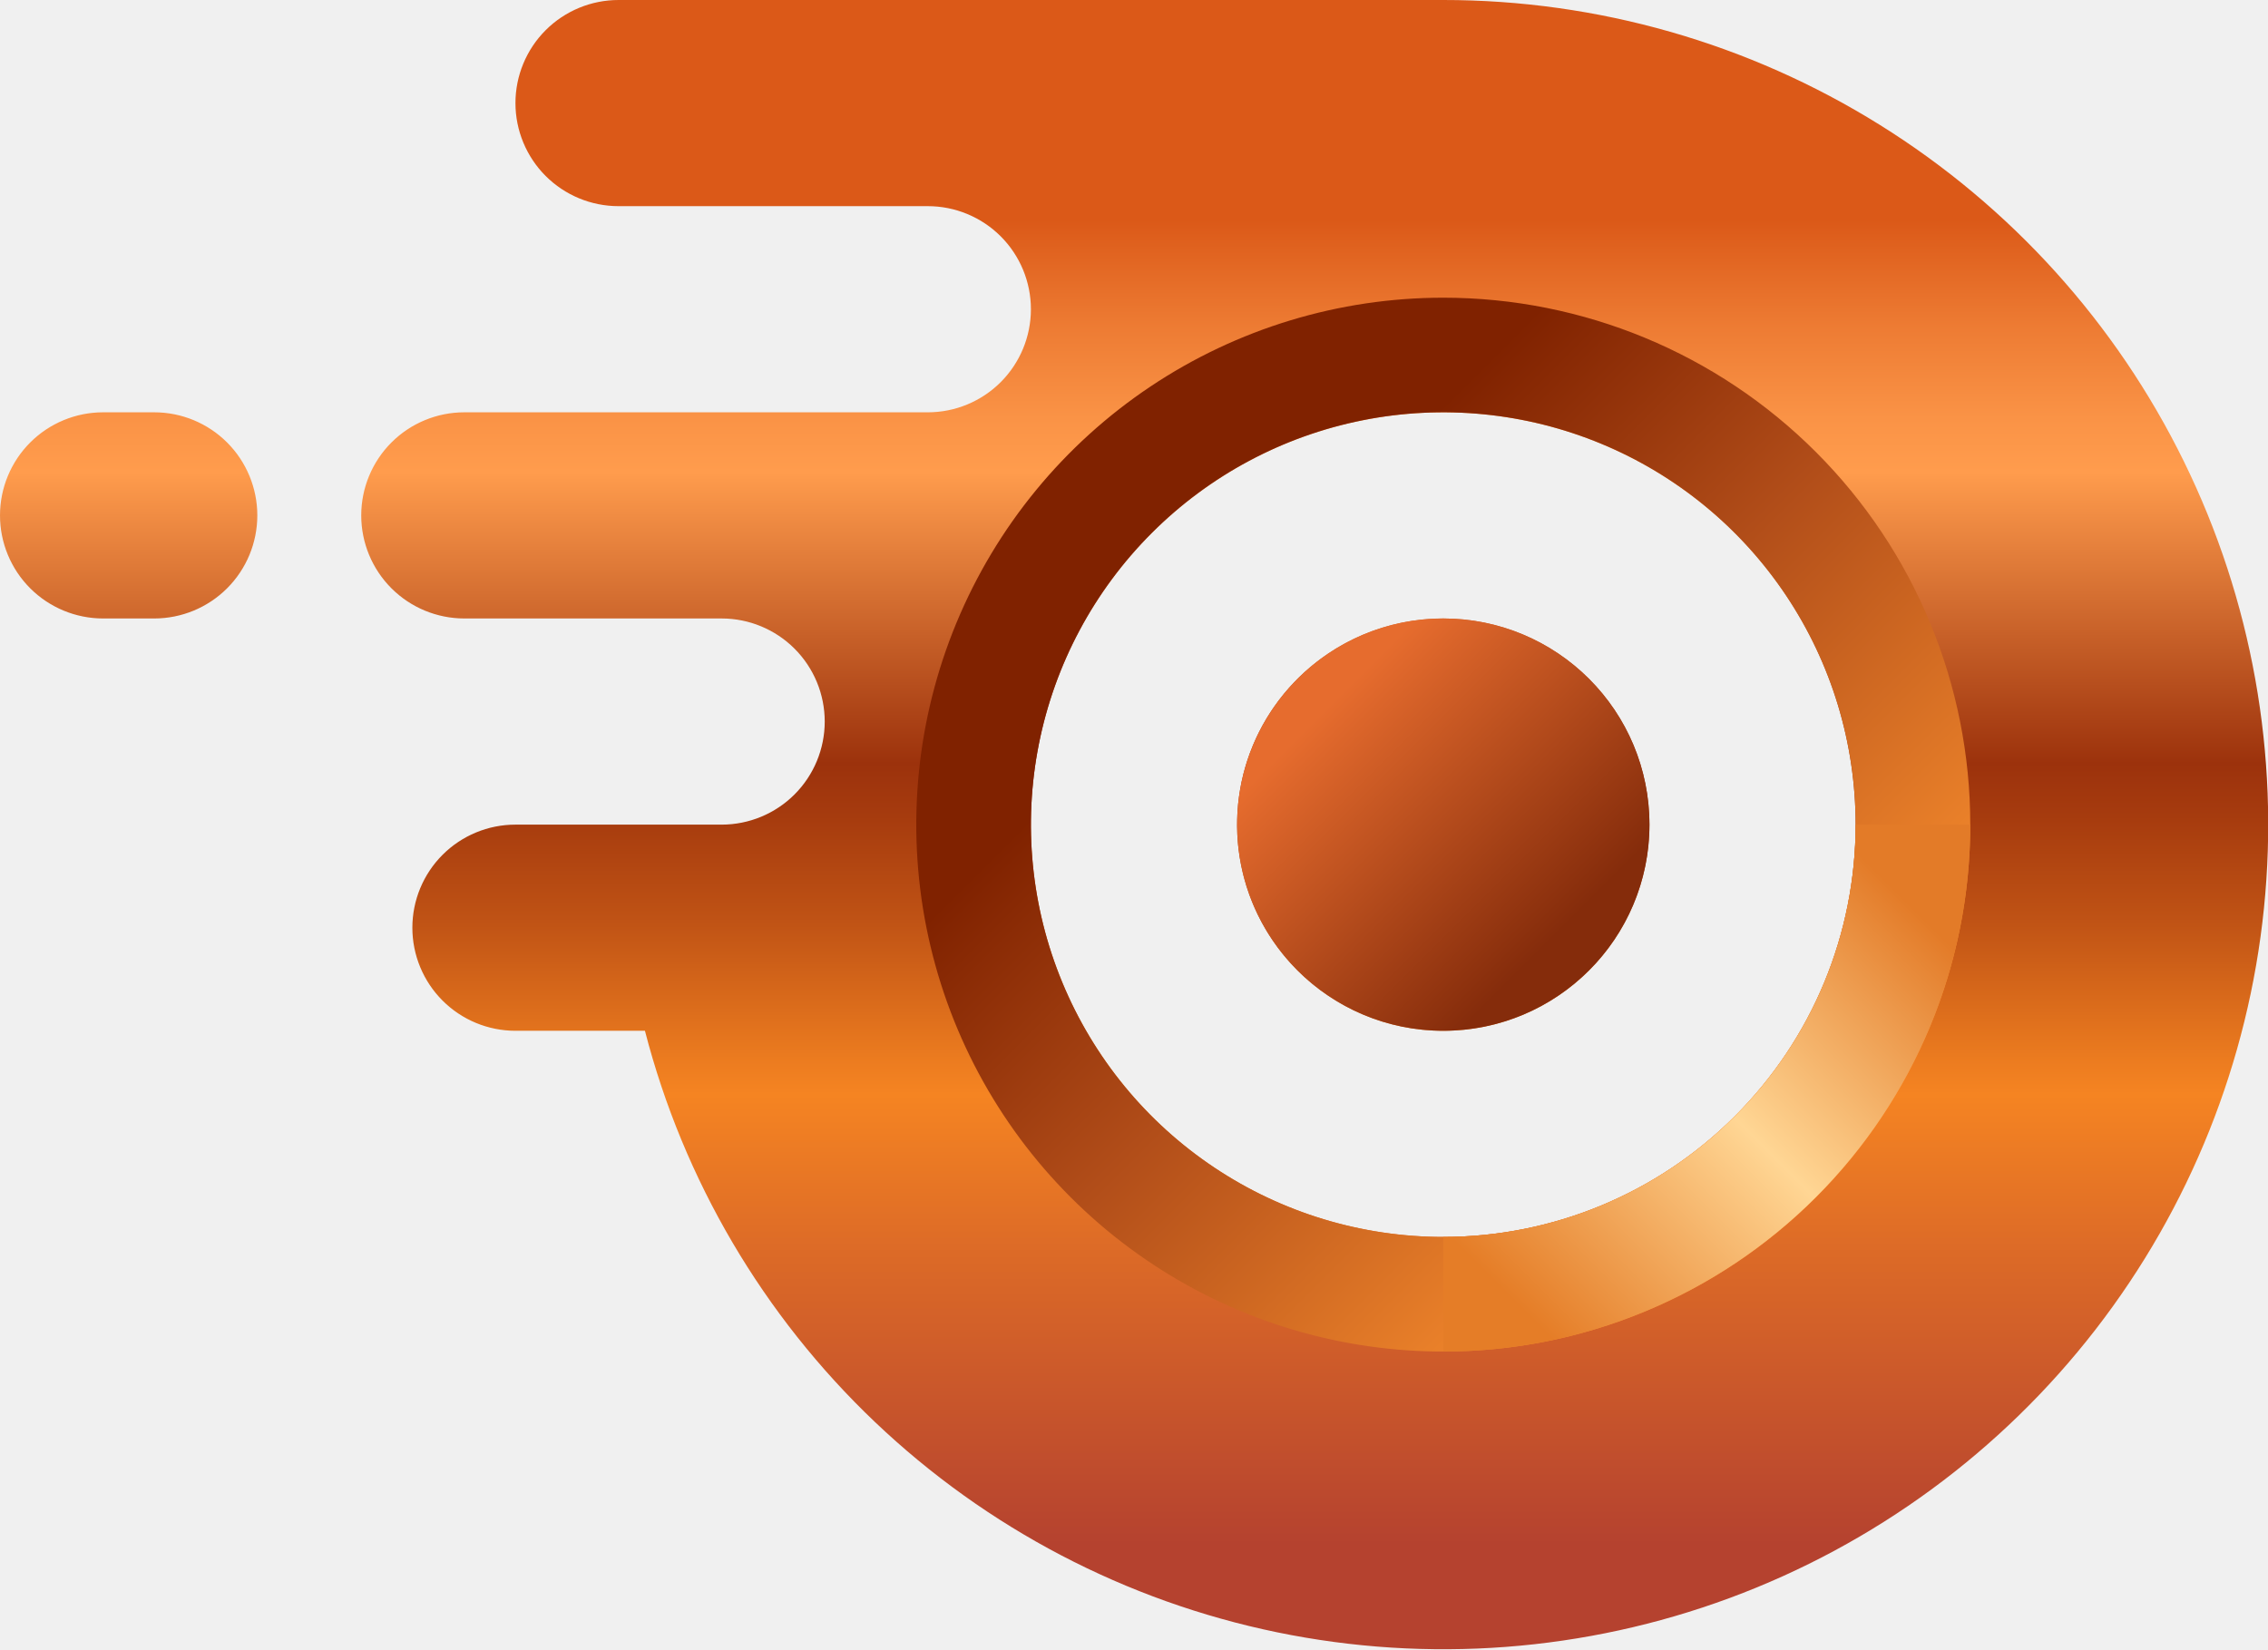
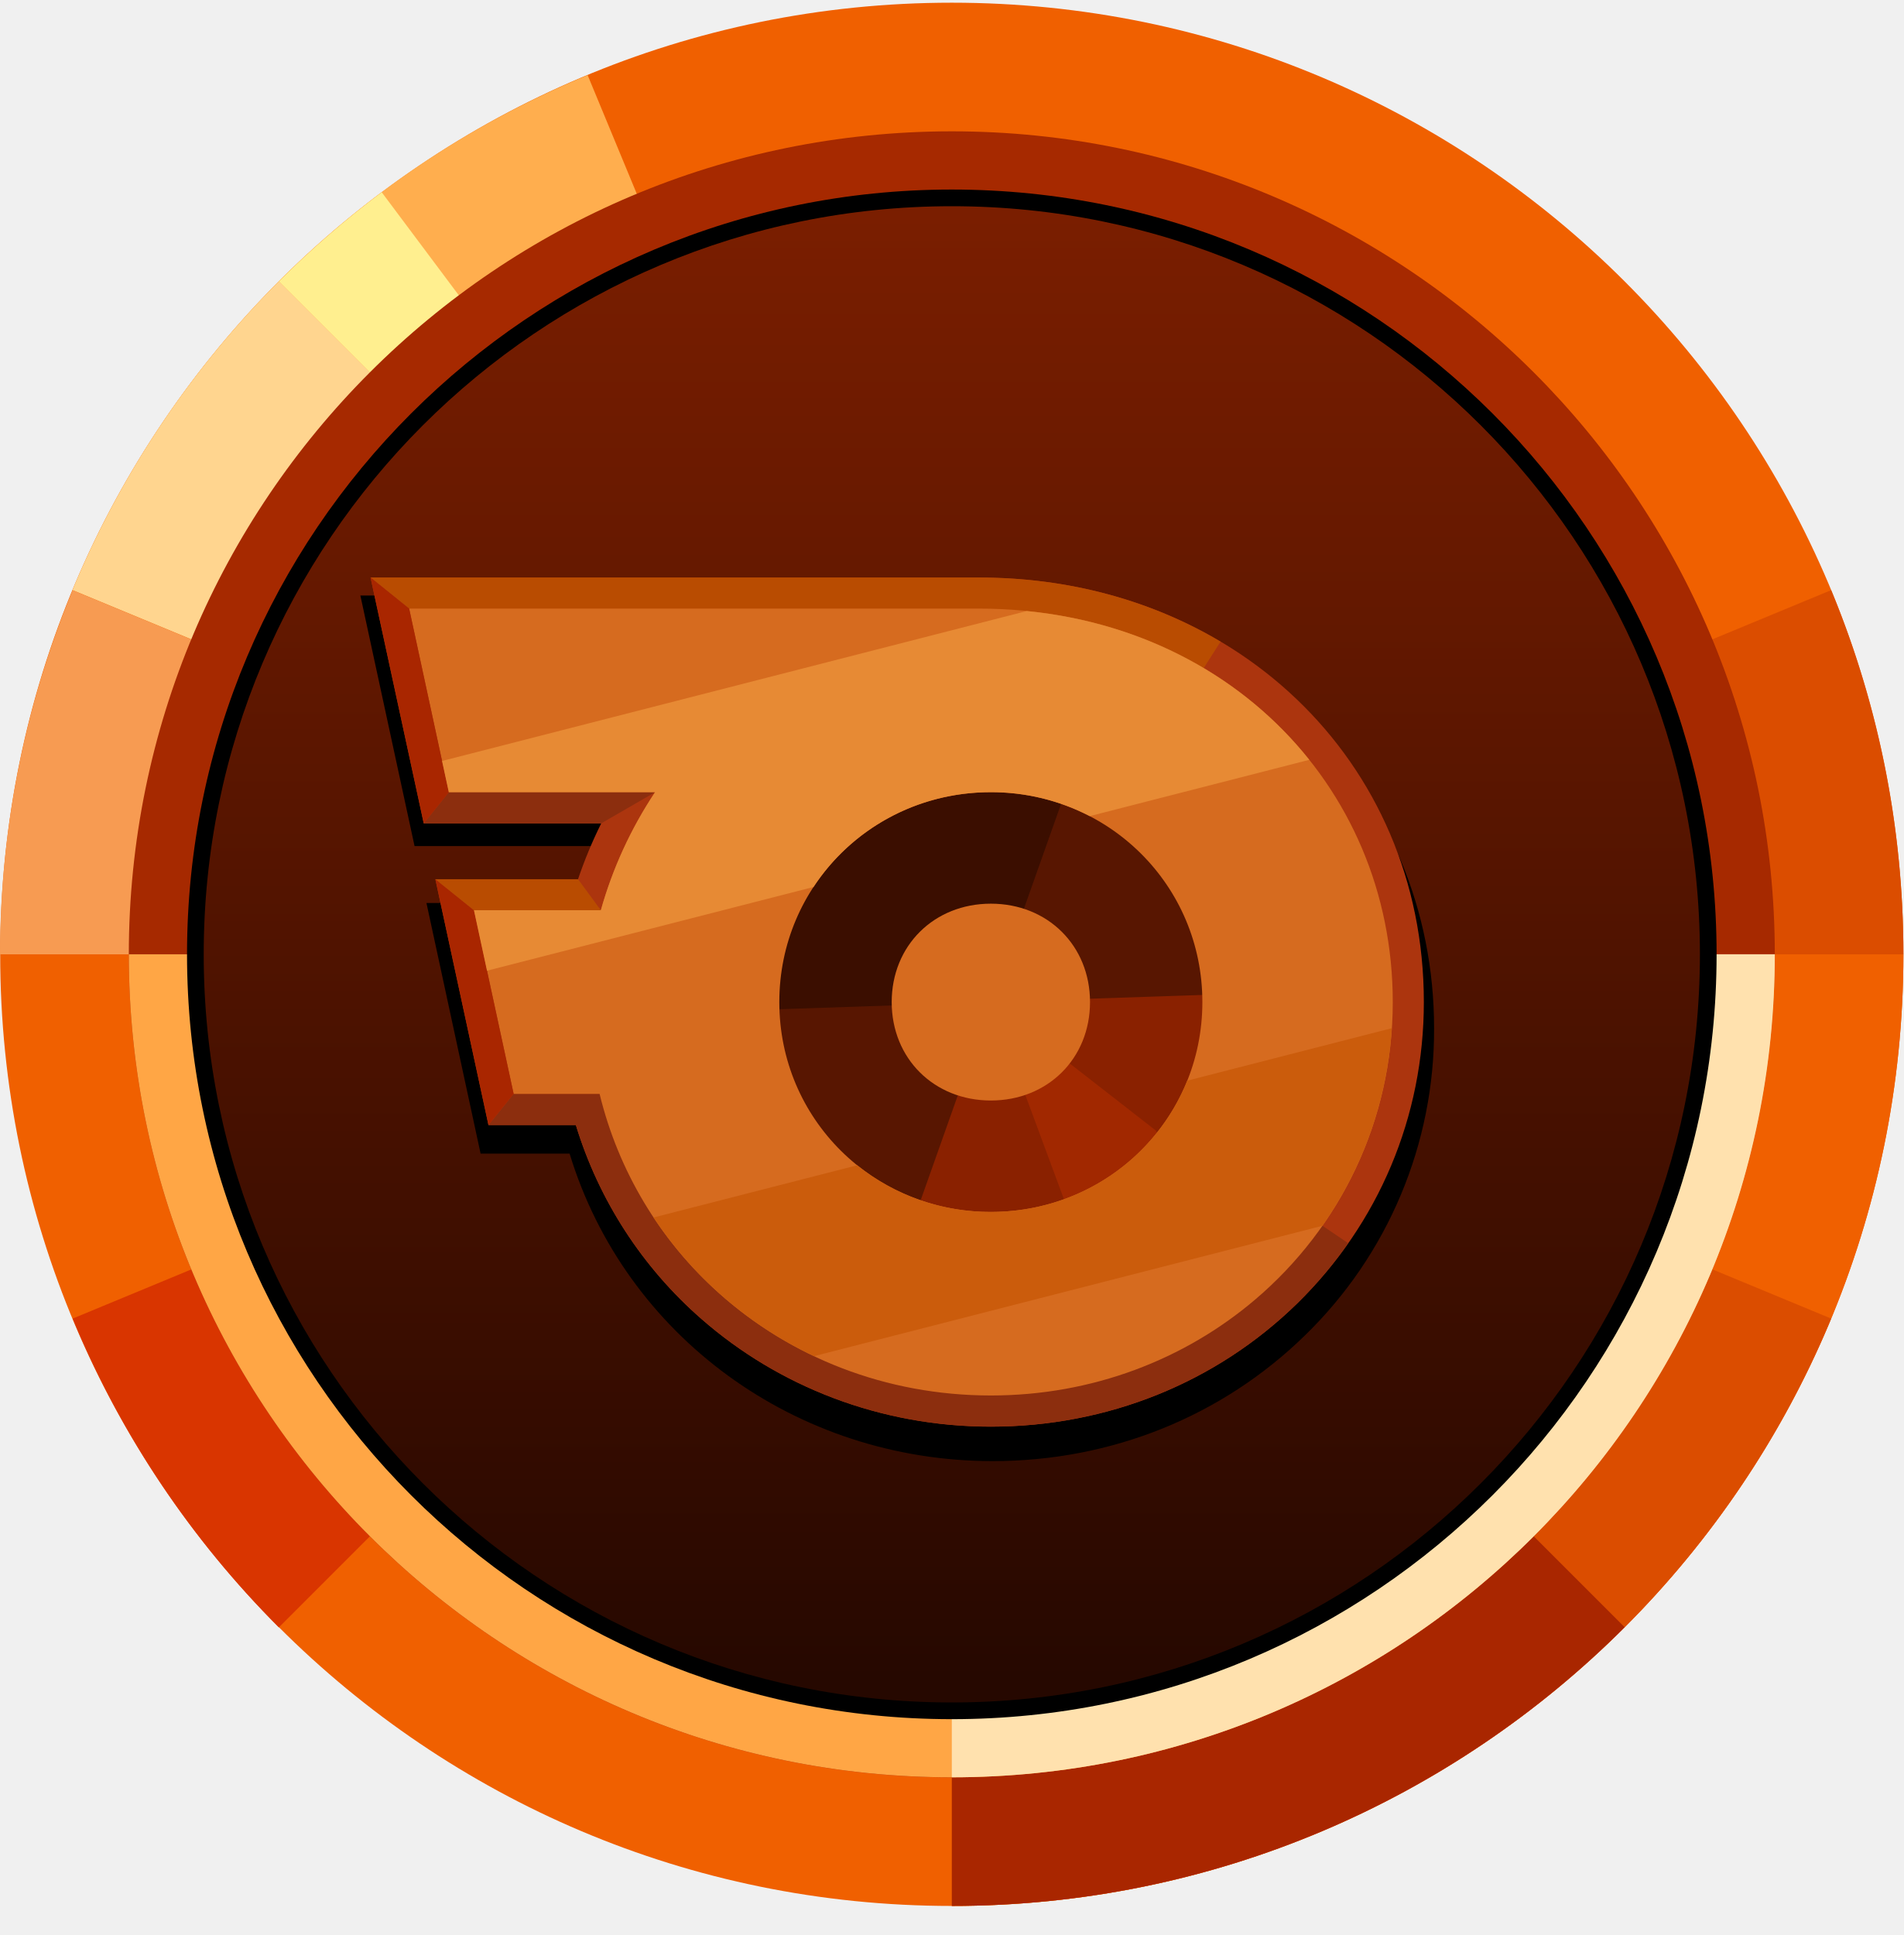
- <svg xmlns="http://www.w3.org/2000/svg" width="140" height="101.818" viewBox="0 0 275 200" fill="none">
-   <g clip-path="url(#clip0_1_3)">
-     <path d="M18.7 50H12.5C9.185 50 6.005 51.317 3.661 53.661C1.317 56.005 0 59.185 0 62.5C0 65.815 1.317 68.995 3.661 71.339C6.005 73.683 9.185 75 12.5 75H18.7C22.015 75 25.195 73.683 27.539 71.339C29.883 68.995 31.2 65.815 31.2 62.5C31.2 59.185 29.883 56.005 27.539 53.661C25.195 51.317 22.015 50 18.7 50ZM175 75C170.055 75 165.222 76.466 161.111 79.213C157 81.96 153.795 85.865 151.903 90.433C150.011 95.001 149.516 100.028 150.48 104.877C151.445 109.727 153.826 114.181 157.322 117.678C160.819 121.174 165.273 123.555 170.123 124.52C174.972 125.484 179.999 124.989 184.567 123.097C189.135 121.205 193.04 118 195.787 113.889C198.534 109.778 200 104.945 200 100C200 93.37 197.366 87.011 192.678 82.322C187.989 77.634 181.63 75 175 75ZM175 3.02271e-06H75C71.685 3.02271e-06 68.505 1.317 66.161 3.661C63.817 6.005 62.5 9.185 62.5 12.5C62.5 15.815 63.817 18.995 66.161 21.339C68.505 23.683 71.685 25 75 25H112.5C115.815 25 118.995 26.317 121.339 28.661C123.683 31.005 125 34.185 125 37.5C125 40.815 123.683 43.995 121.339 46.339C118.995 48.683 115.815 50 112.5 50H56.3C52.985 50 49.805 51.317 47.461 53.661C45.117 56.005 43.8 59.185 43.8 62.5C43.8 65.815 45.117 68.995 47.461 71.339C49.805 73.683 52.985 75 56.3 75H87.5C90.815 75 93.995 76.317 96.339 78.661C98.683 81.005 100 84.185 100 87.5C100 90.815 98.683 93.995 96.339 96.339C93.995 98.683 90.815 100 87.5 100H62.5C59.185 100 56.005 101.317 53.661 103.661C51.317 106.005 50 109.185 50 112.5C50 115.815 51.317 118.995 53.661 121.339C56.005 123.683 59.185 125 62.5 125H78.2C82.876 143.11 92.538 159.546 106.087 172.441C119.637 185.335 136.531 194.171 154.851 197.944C173.171 201.717 192.182 200.277 209.724 193.787C227.266 187.296 242.637 176.016 254.089 161.228C265.541 146.439 272.616 128.735 274.51 110.127C276.405 91.518 273.042 72.752 264.804 55.959C256.567 39.166 243.785 25.02 227.91 15.129C212.035 5.237 193.704 -0.005 175 3.02271e-06ZM175 150C165.111 150 155.444 147.068 147.221 141.573C138.999 136.079 132.59 128.27 128.806 119.134C125.022 109.998 124.031 99.945 125.961 90.246C127.89 80.546 132.652 71.637 139.645 64.645C146.637 57.652 155.546 52.89 165.245 50.961C174.945 49.032 184.998 50.022 194.134 53.806C203.27 57.59 211.079 63.999 216.573 72.222C222.068 80.444 225 90.111 225 100C225 113.261 219.732 125.979 210.355 135.355C200.979 144.732 188.261 150 175 150ZM175 75C170.055 75 165.222 76.466 161.111 79.213C157 81.96 153.795 85.865 151.903 90.433C150.011 95.001 149.516 100.028 150.48 104.877C151.445 109.727 153.826 114.181 157.322 117.678C160.819 121.174 165.273 123.555 170.123 124.52C174.972 125.484 179.999 124.989 184.567 123.097C189.135 121.205 193.04 118 195.787 113.889C198.534 109.778 200 104.945 200 100C200 93.37 197.366 87.011 192.678 82.322C187.989 77.634 181.63 75 175 75ZM175 75C170.055 75 165.222 76.466 161.111 79.213C157 81.96 153.795 85.865 151.903 90.433C150.011 95.001 149.516 100.028 150.48 104.877C151.445 109.727 153.826 114.181 157.322 117.678C160.819 121.174 165.273 123.555 170.123 124.52C174.972 125.484 179.999 124.989 184.567 123.097C189.135 121.205 193.04 118 195.787 113.889C198.534 109.778 200 104.945 200 100C200 93.37 197.366 87.011 192.678 82.322C187.989 77.634 181.63 75 175 75Z" fill="url(#paint0_linear_1_3)" />
-     <path d="M175 36.1C162.362 36.1 150.007 39.848 139.499 46.869C128.991 53.891 120.801 63.87 115.964 75.546C111.128 87.223 109.862 100.071 112.328 112.466C114.793 124.862 120.879 136.248 129.816 145.184C138.752 154.121 150.138 160.207 162.534 162.672C174.929 165.138 187.777 163.872 199.453 159.036C211.13 154.199 221.109 146.009 228.131 135.501C235.152 124.993 238.9 112.638 238.9 100C238.9 83.053 232.168 66.799 220.184 54.816C208.201 42.832 191.947 36.1 175 36.1ZM175 150C165.111 150 155.444 147.068 147.221 141.573C138.999 136.079 132.59 128.27 128.806 119.134C125.022 109.998 124.031 99.945 125.961 90.246C127.89 80.546 132.652 71.637 139.645 64.645C146.637 57.652 155.546 52.89 165.245 50.961C174.945 49.032 184.998 50.022 194.134 53.806C203.27 57.59 211.079 63.999 216.573 72.222C222.068 80.444 225 90.111 225 100C225 113.261 219.732 125.979 210.355 135.355C200.979 144.732 188.261 150 175 150Z" fill="url(#paint1_linear_1_3)" />
-     <path d="M175 125C188.807 125 200 113.807 200 100C200 86.193 188.807 75 175 75C161.193 75 150 86.193 150 100C150 113.807 161.193 125 175 125Z" fill="url(#paint2_linear_1_3)" />
-     <path d="M225 100C225 113.261 219.732 125.979 210.355 135.355C200.979 144.732 188.261 150 175 150V163.9C191.947 163.9 208.201 157.168 220.184 145.184C232.168 133.201 238.9 116.947 238.9 100H225Z" fill="url(#paint3_linear_1_3)" />
-   </g>
+ <svg xmlns="http://www.w3.org/2000/svg" width="60" height="61" viewBox="0 0 60 61" fill="none">
+   <path d="M30.006 60.084C46.574 60.084 60.005 46.653 60.005 30.085C60.005 13.517 46.574 0.085 30.006 0.085C13.438 0.085 0.006 13.517 0.006 30.085C0.006 46.653 13.438 60.084 30.006 60.084Z" fill="#F06000" />
+   <path d="M30.006 30.085L18.525 2.368C10.872 5.539 5.228 11.511 2.289 18.604L30.006 30.085Z" fill="#FFAE4E" />
+   <path d="M8.793 8.872L30.006 30.085H30.008L12.034 6.061C10.888 6.92 9.805 7.859 8.793 8.872Z" fill="#FFEF8F" />
+   <path d="M2.291 18.602L30.006 30.084L8.793 8.871C6.007 11.656 3.795 14.962 2.285 18.6L2.291 18.602Z" fill="#FFD58F" />
+   <path d="M30.006 30.084V60.084C46.574 60.084 60.005 46.653 60.005 30.084H30.006Z" fill="#F06000" />
+   <path d="M57.722 41.565L30.006 30.084L51.218 51.297C54.004 48.512 56.215 45.207 57.726 41.569L57.722 41.565Z" fill="#DB4D00" />
+   <path d="M57.722 18.606L30.006 30.086H60.005C60.006 26.146 59.233 22.245 57.728 18.604L57.722 18.606Z" fill="#DB4D00" />
+   <path d="M8.795 51.298L30.006 30.085L2.29 41.568C3.797 45.207 6.005 48.515 8.789 51.302L8.795 51.298Z" fill="#D93500" />
+   <path d="M0.007 30.085H30.006L2.289 18.606C0.781 22.245 0.003 26.145 -9.15527e-05 30.084L0.007 30.085Z" fill="#F79B52" />
+   <path d="M30.006 30.084V60.084C38.29 60.084 45.79 56.726 51.219 51.297L30.006 30.084Z" fill="#A92600" />
+   <path d="M30.006 56.03C44.335 56.03 55.951 44.414 55.951 30.085C55.951 15.756 44.335 4.14 30.006 4.14C15.677 4.14 4.061 15.756 4.061 30.085C4.061 44.414 15.677 56.03 30.006 56.03Z" fill="#A62900" />
+   <path d="M4.061 30.084C4.061 44.413 15.677 56.029 30.006 56.029C44.335 56.029 55.951 44.413 55.951 30.084H4.061Z" fill="#FFA645" />
+   <path d="M30.006 30.084V56.029C44.335 56.029 55.951 44.413 55.951 30.084H30.006Z" fill="#FFE1AE" />
+   <path d="M30.006 54.196C43.322 54.196 54.116 43.401 54.116 30.085C54.116 16.769 43.322 5.975 30.006 5.975C16.69 5.975 5.896 16.769 5.896 30.085C5.896 43.401 16.69 54.196 30.006 54.196Z" fill="black" />
+   <path d="M30.006 53.669C43.031 53.669 53.59 43.11 53.59 30.085C53.59 17.06 43.031 6.501 30.006 6.501C16.981 6.501 6.422 17.06 6.422 30.085C6.422 43.11 16.981 53.669 30.006 53.669Z" fill="url(#paint0_linear_2_3)" />
+   <path d="M45.21 32.417C45.217 34.22 44.86 36.006 44.161 37.669C43.463 39.331 42.437 40.836 41.144 42.093C38.528 44.651 35.031 46.061 31.295 46.061C25.085 46.061 19.708 42.113 17.957 36.368H15.151L14.981 35.58L13.706 29.679L13.444 28.467H18.027C18.236 27.853 18.485 27.254 18.773 26.673H13.069L12.899 25.886L11.623 19.986L11.361 18.774H30.91C34.872 18.774 38.511 20.181 41.152 22.736C43.77 25.266 45.21 28.704 45.21 32.417Z" fill="black" />
+   <path d="M44.887 31.591C44.887 35.193 43.47 38.566 40.9 41.085C38.335 43.594 34.903 44.975 31.237 44.975C27.758 44.975 24.546 43.713 22.112 41.58C20.247 39.952 18.876 37.835 18.153 35.468H15.399L13.725 27.718H18.222C18.426 27.116 18.67 26.527 18.953 25.958H13.359L11.682 18.208H30.863C38.857 18.206 44.887 23.961 44.887 31.591Z" fill="#AC350E" />
+   <path d="M36.572 23.218L38.478 20.228C36.31 18.941 33.713 18.206 30.864 18.206H11.683L17.903 23.218L36.572 23.218Z" fill="#B94C01" />
+   <path d="M42.503 39.19L39.368 37.075L31.239 40.863L18.902 34.484H16.194L15.401 35.465H18.155C18.878 37.833 20.249 39.95 22.114 41.578C24.549 43.709 27.76 44.973 31.239 44.973C34.905 44.973 38.337 43.592 40.902 41.083C41.493 40.502 42.029 39.869 42.503 39.19Z" fill="#8C2E0E" />
+   <path d="M31.237 39.422C35.562 39.422 39.068 35.916 39.068 31.59C39.068 27.265 35.562 23.759 31.237 23.759C26.911 23.759 23.405 27.265 23.405 31.59C23.405 35.916 26.911 39.422 31.237 39.422Z" fill="#581601" />
+   <path d="M33.852 24.209C33.012 23.912 32.127 23.76 31.236 23.761C26.91 23.761 23.404 27.267 23.404 31.592C23.404 31.681 23.408 31.768 23.411 31.854L31.236 31.592L33.852 24.209Z" fill="#3B0E00" />
+   <path d="M39.062 31.326L31.237 31.588L28.622 38.973C29.463 39.271 30.348 39.422 31.239 39.422C35.564 39.422 39.07 35.916 39.07 31.59C39.068 31.501 39.065 31.414 39.062 31.326Z" fill="#8A2100" />
+   <path d="M36.447 35.647L31.239 31.59L33.533 37.783L34.641 38.646C35.502 38.228 36.28 37.658 36.936 36.961L36.447 35.647Z" fill="#A12800" />
+   <path d="M34.363 31.59C34.363 33.368 33.029 34.693 31.237 34.693C29.445 34.693 28.111 33.369 28.111 31.59C28.111 29.811 29.445 28.488 31.237 28.488C33.029 28.488 34.363 29.812 34.363 31.59ZM43.907 31.59C43.907 35.353 42.236 38.699 39.574 40.964C37.353 42.855 34.441 43.992 31.239 43.992C27.915 43.992 24.919 42.779 22.674 40.772C20.807 39.107 19.492 36.913 18.902 34.483H16.194L14.942 28.695H18.942C19.313 27.373 19.89 26.117 20.65 24.974H14.149L12.898 19.186H30.861C38.447 19.187 43.907 24.686 43.907 31.59ZM37.905 31.59C37.905 27.91 34.946 24.974 31.237 24.974C27.528 24.974 24.568 27.91 24.568 31.59C24.568 35.271 27.528 38.206 31.237 38.206C34.946 38.206 37.905 35.27 37.905 31.59Z" fill="#D66B1F" />
+   <path d="M13.725 27.716L14.941 28.695L16.191 34.484L15.399 35.466L13.725 27.716Z" fill="#A92600" />
+   <path d="M13.725 27.716H18.222L18.942 28.695H14.941L13.725 27.716Z" fill="#B94C01" />
+   <path d="M13.358 25.956L14.149 24.975H20.651L18.953 25.956H13.358Z" fill="#8C2E0E" />
+   <path d="M13.358 25.956L14.149 24.975L12.899 19.187L11.682 18.206L13.358 25.956Z" fill="#A92600" />
+   <path d="M32.368 19.263L13.936 23.989L14.149 24.975H20.651C19.89 26.118 19.314 27.373 18.942 28.695H14.942L15.353 30.601L25.646 27.962C26.831 26.157 28.882 24.972 31.237 24.972C32.322 24.969 33.392 25.229 34.355 25.728L41.275 23.953C39.227 21.384 36.108 19.635 32.368 19.263Z" fill="#E78A34" />
+   <path d="M43.877 32.413L37.428 34.067C36.448 36.502 34.06 38.205 31.237 38.205C29.706 38.211 28.22 37.692 27.025 36.734L20.603 38.381C21.187 39.264 21.883 40.068 22.672 40.773C23.569 41.573 24.576 42.239 25.662 42.752L41.688 38.643C42.977 36.807 43.734 34.652 43.877 32.413Z" fill="#CB5C0C" />
  <defs>
-     <linearGradient id="paint0_linear_1_3" x1="137.5" y1="187.31" x2="137.5" y2="26.68" gradientUnits="userSpaceOnUse">
-       <stop stop-color="#B5422F" />
-       <stop offset="0.22" stop-color="#DC6A27" />
-       <stop offset="0.34" stop-color="#F58422" />
-       <stop offset="0.37" stop-color="#EA7A1F" />
-       <stop offset="0.47" stop-color="#C05315" />
-       <stop offset="0.55" stop-color="#A63B0E" />
-       <stop offset="0.59" stop-color="#9C320C" />
-       <stop offset="0.81" stop-color="#FF9C4D" />
-       <stop offset="0.85" stop-color="#FA9346" />
-       <stop offset="0.92" stop-color="#ED7B33" />
-       <stop offset="1" stop-color="#DB5918" />
+     <linearGradient id="paint0_linear_2_3" x1="30.006" y1="6.769" x2="30.006" y2="52.959" gradientUnits="userSpaceOnUse">
+       <stop stop-color="#7A1E00" />
+       <stop offset="1" stop-color="#260800" />
    </linearGradient>
-     <linearGradient id="paint1_linear_1_3" x1="134.37" y1="59.37" x2="218.62" y2="143.62" gradientUnits="userSpaceOnUse">
-       <stop offset="0.18" stop-color="#802200" />
-       <stop offset="0.49" stop-color="#B14D19" />
-       <stop offset="1" stop-color="#FF9430" />
-     </linearGradient>
-     <linearGradient id="paint2_linear_1_3" x1="188.56" y1="113.56" x2="160.83" y2="85.83" gradientUnits="userSpaceOnUse">
-       <stop stop-color="#852C0B" />
-       <stop offset="1" stop-color="#E66C2E" />
-     </linearGradient>
-     <linearGradient id="paint3_linear_1_3" x1="185.5" y1="159.68" x2="233.52" y2="111.66" gradientUnits="userSpaceOnUse">
-       <stop stop-color="#E57D27" />
-       <stop offset="0.51" stop-color="#FFD694" />
-       <stop offset="1" stop-color="#E37B28" />
-     </linearGradient>
-     <clipPath id="clip0_1_3">
-       <rect width="275" height="200" fill="white" />
-     </clipPath>
  </defs>
</svg>
